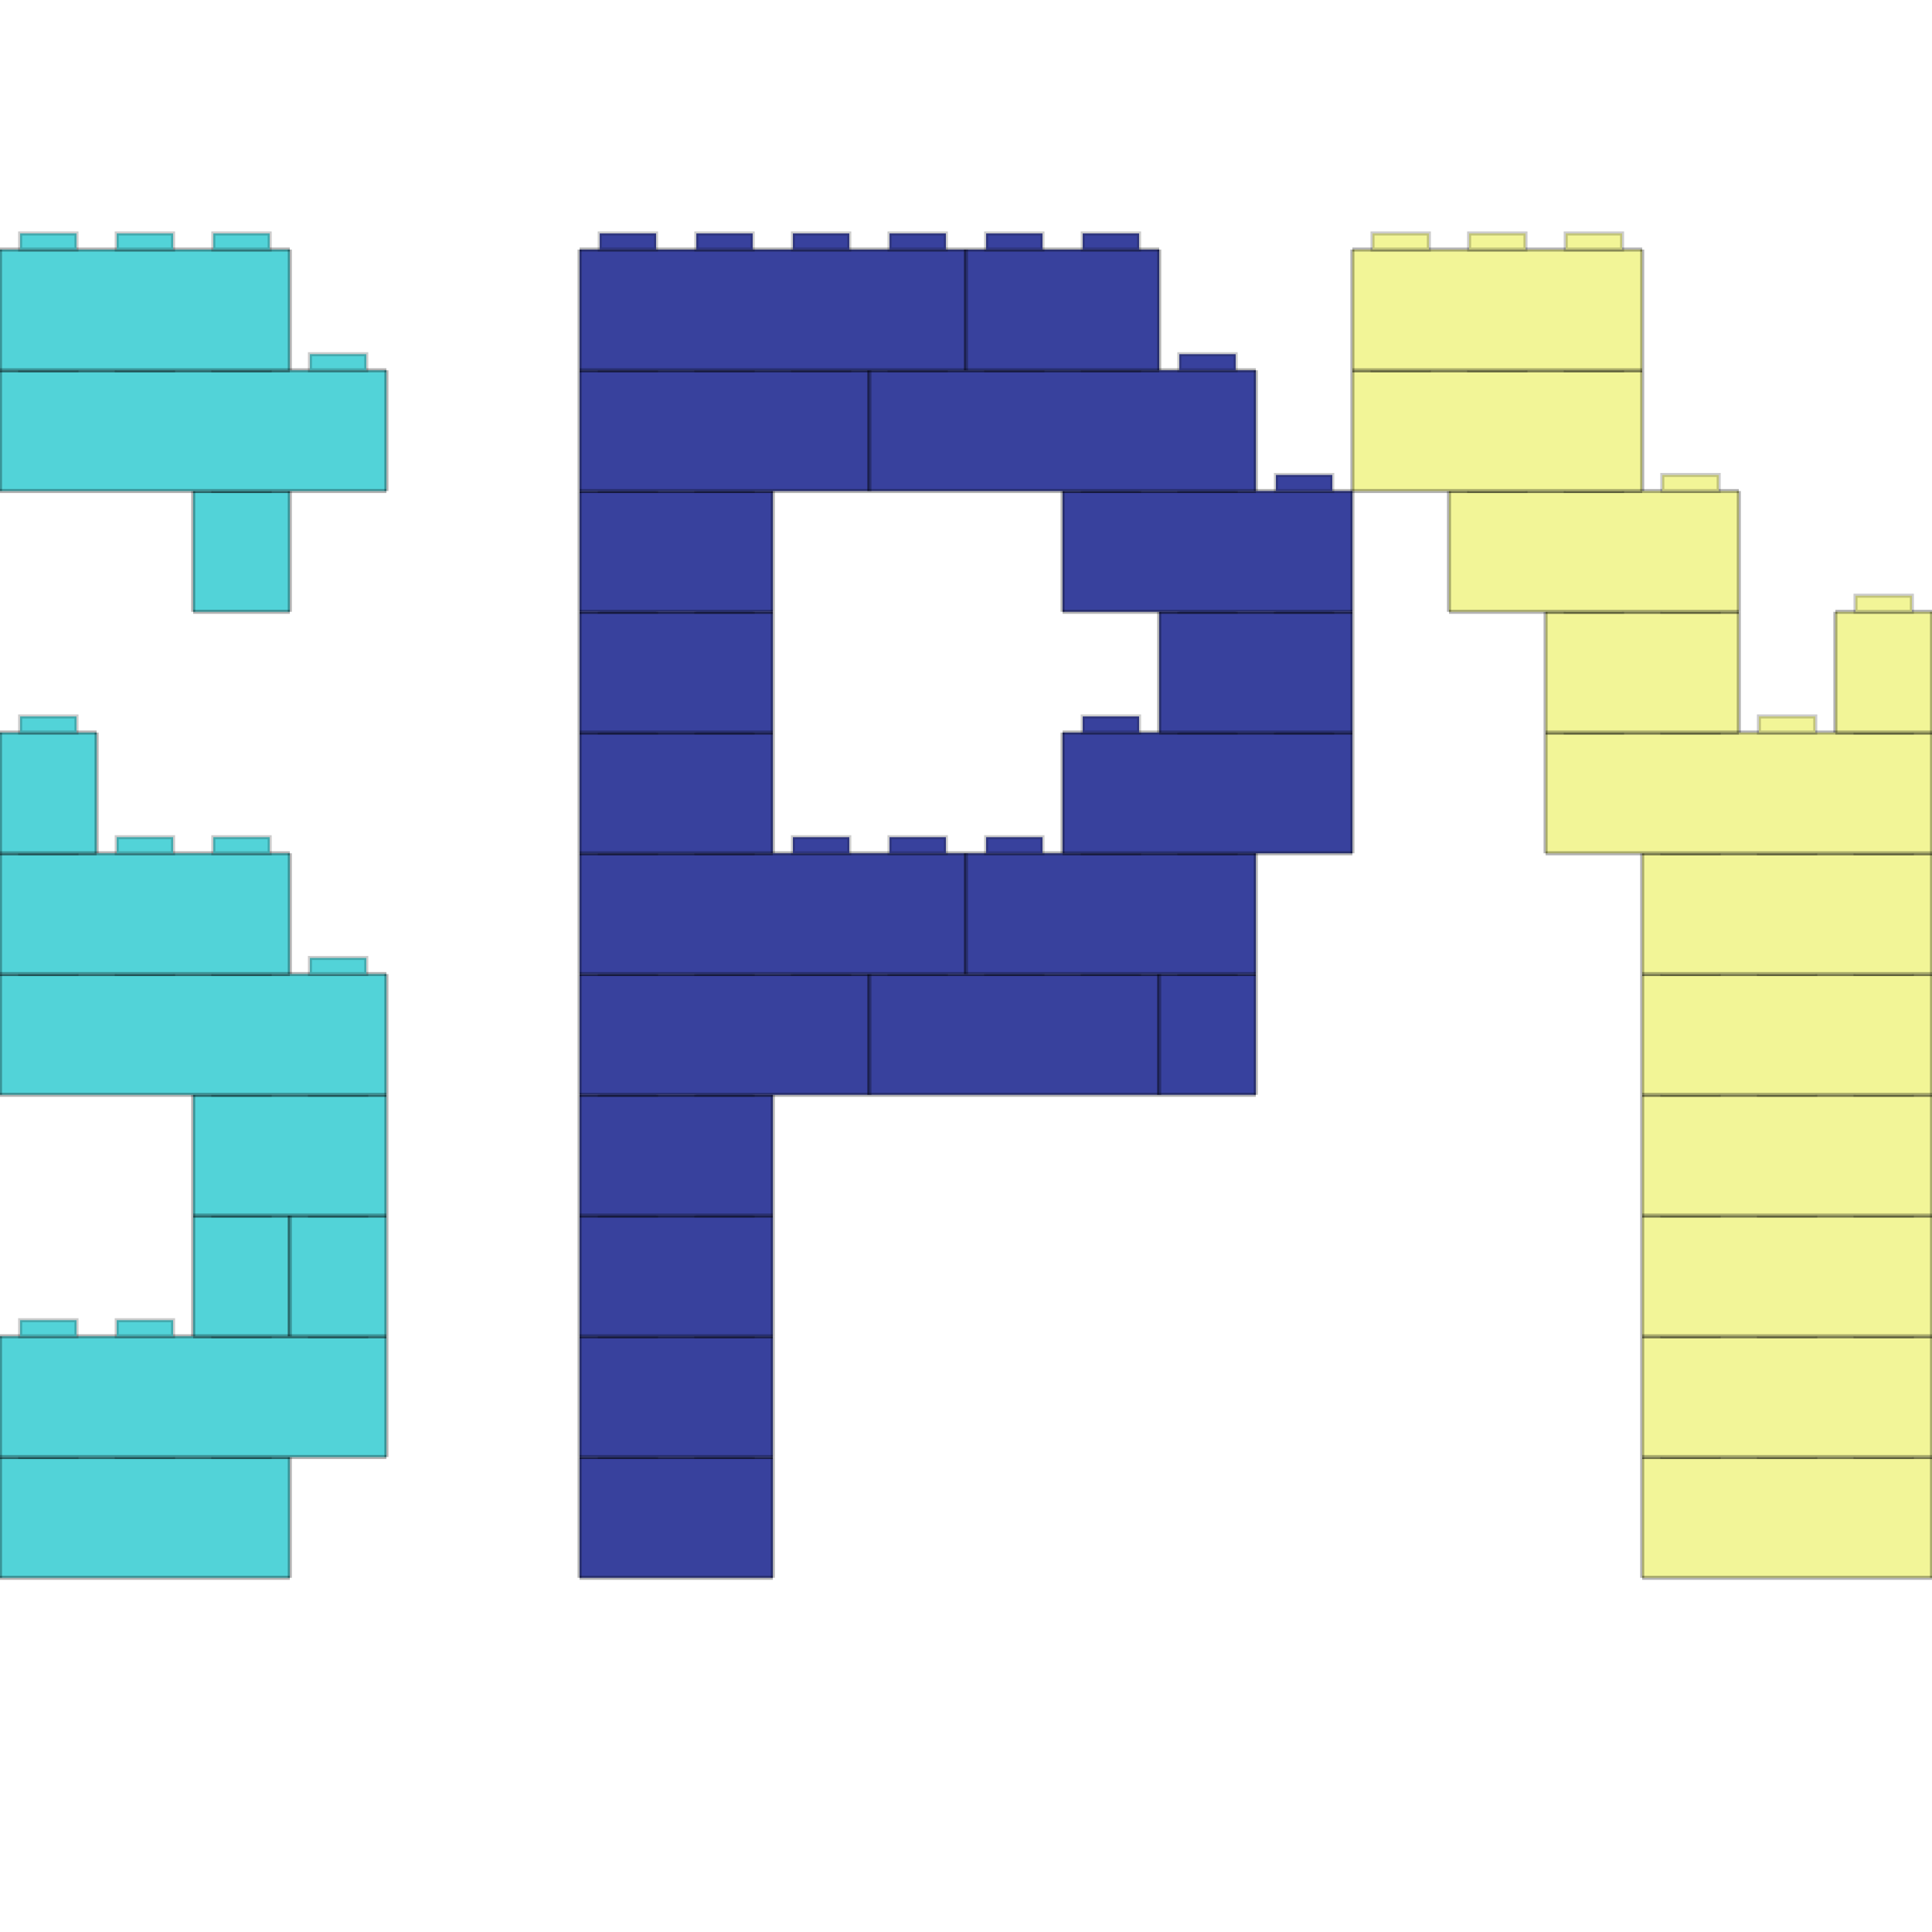
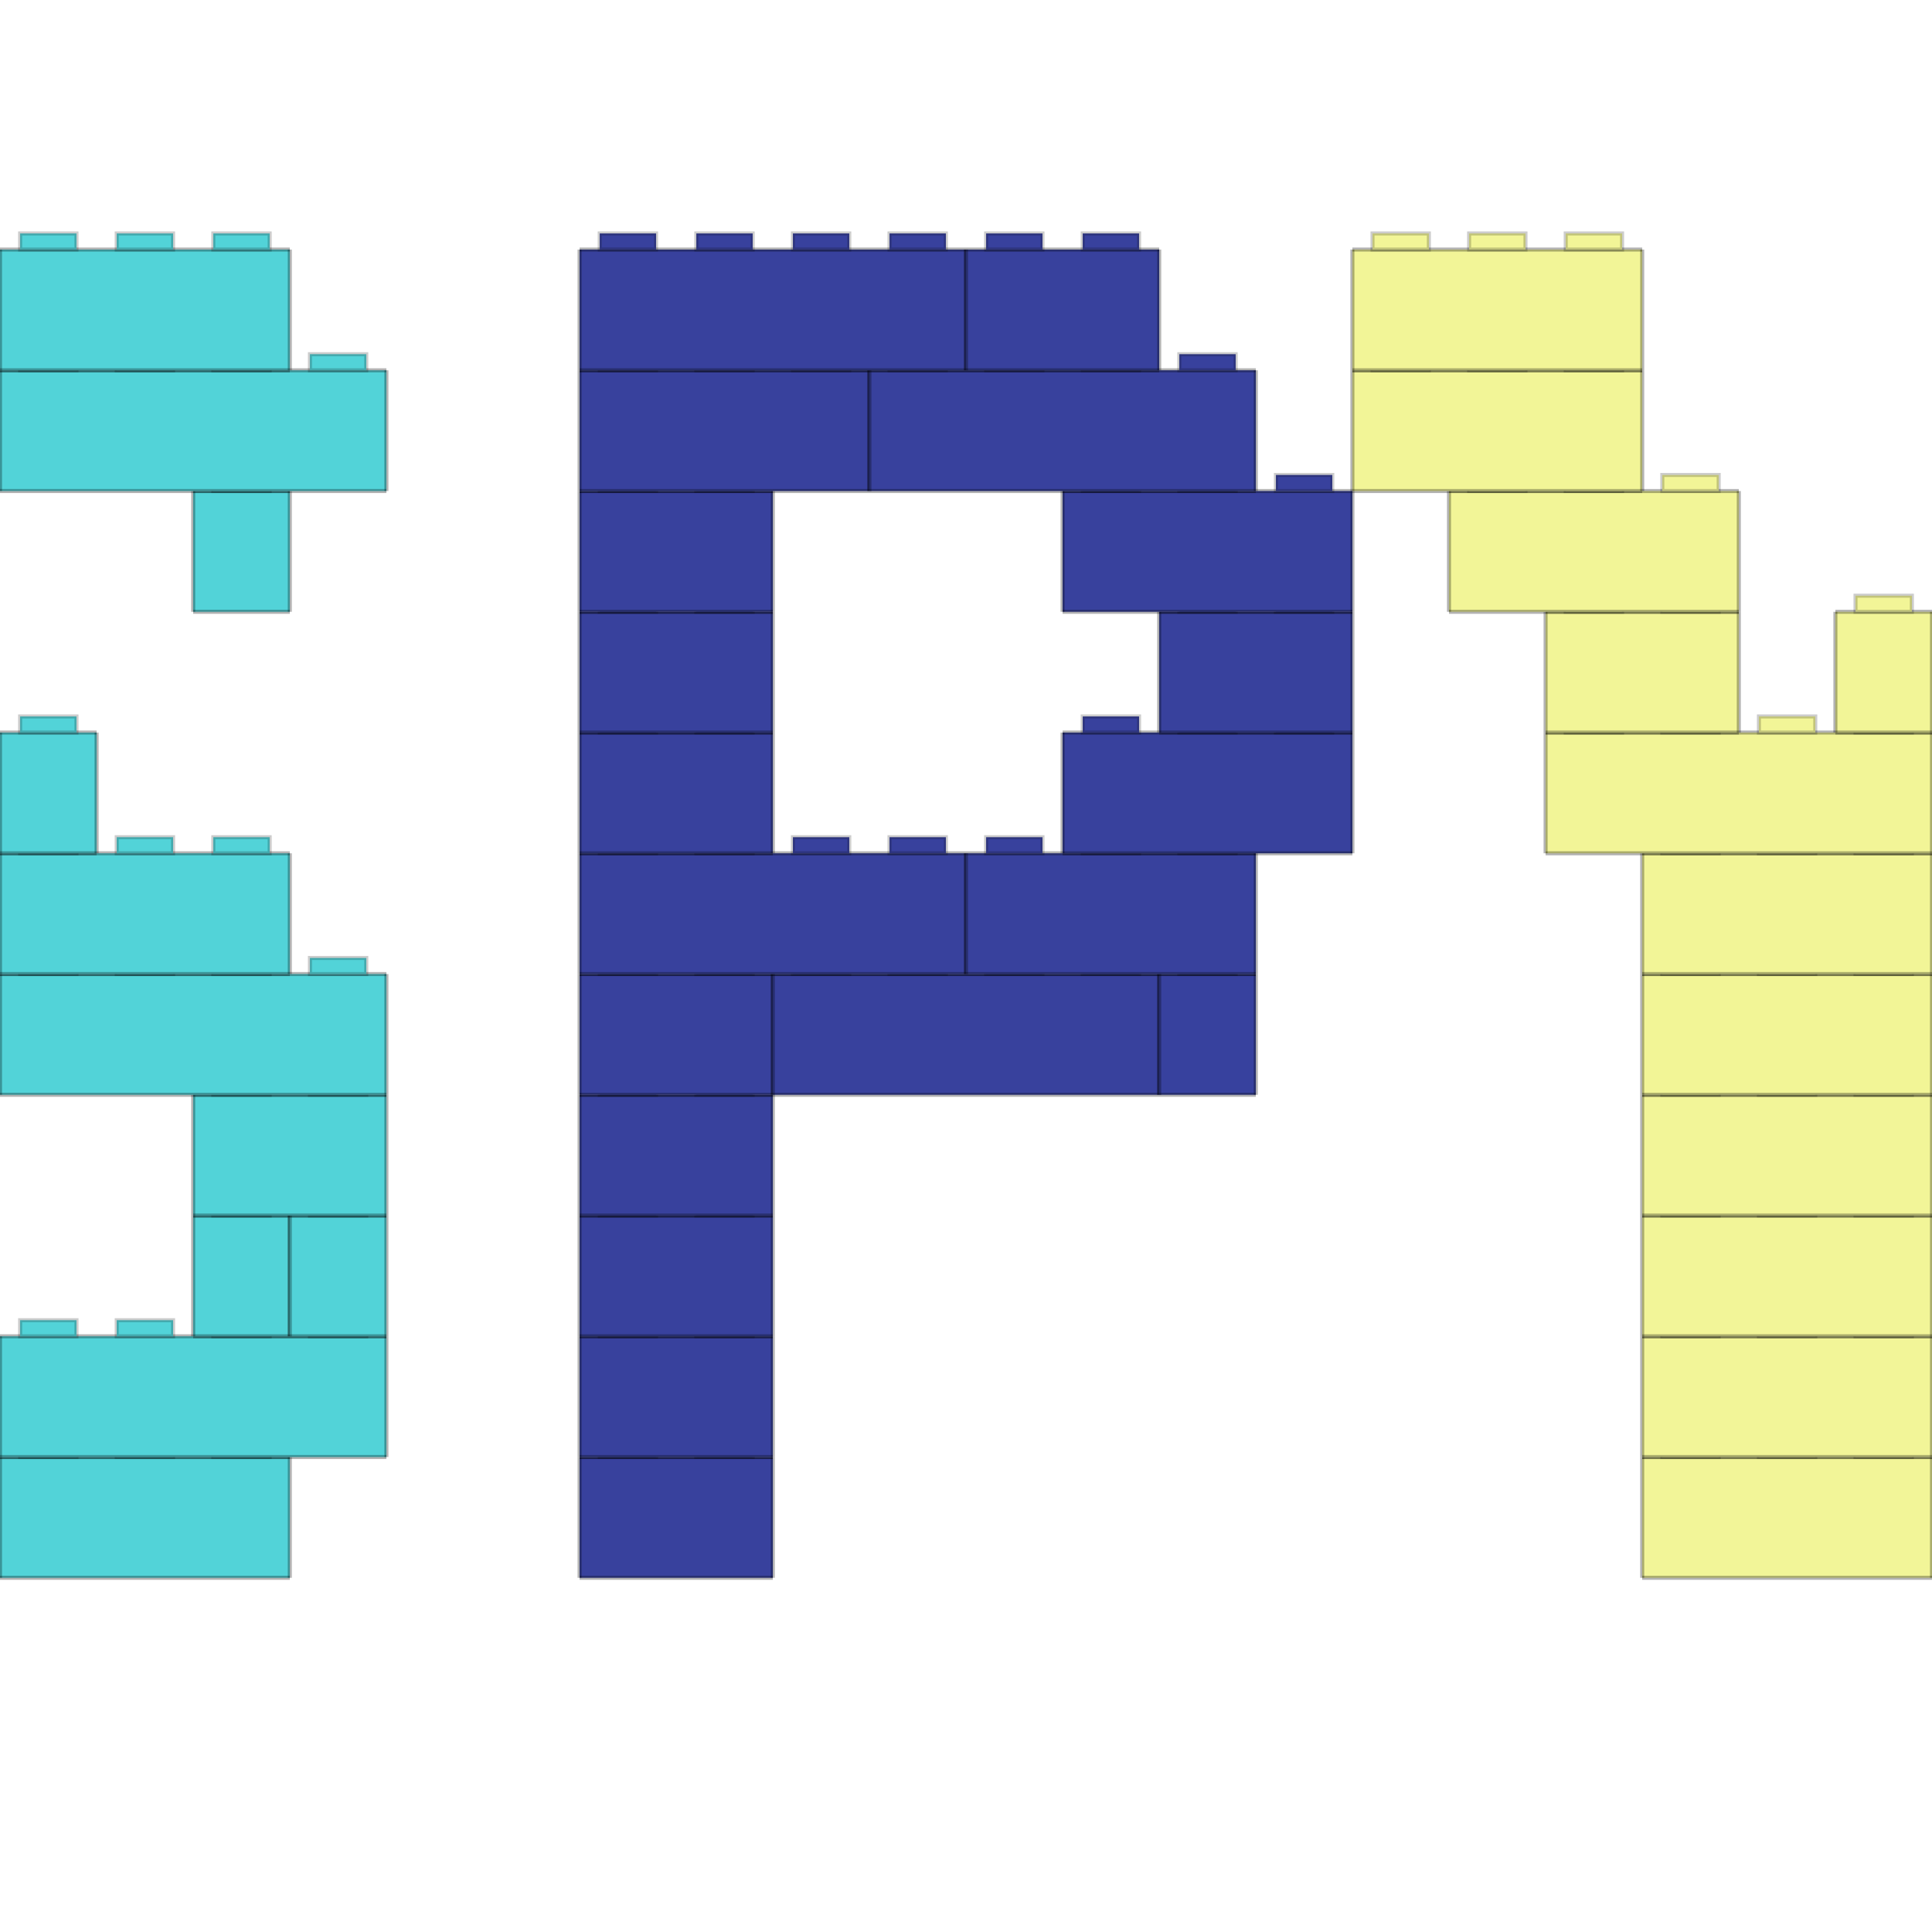
<svg xmlns="http://www.w3.org/2000/svg" width="240" height="240" viewBox="0 0 240 240">
  <rect x="0" y="181" width="36" height="15" fill="rgb(82,211,216)" />
  <line x1="0" y1="181" x2="36" y2="181" stroke="rgb(0,0,0)" stroke-width="0.5" opacity="0.3" />
  <line x1="0" y1="196" x2="36" y2="196" stroke="rgb(0,0,0)" stroke-width="0.5" opacity="0.3" />
  <line x1="0" y1="181" x2="0" y2="196" stroke="rgb(0,0,0)" stroke-width="0.5" opacity="0.3" />
  <line x1="36" y1="181" x2="36" y2="196" stroke="rgb(0,0,0)" stroke-width="0.5" opacity="0.3" />
  <rect x="2.5" y="179" width="7" height="2" fill="rgb(82,211,216)" />
  <rect x="2.5" y="179" width="7" height="2" fill="none" stroke="rgb(0,0,0)" stroke-width="0.5" opacity="0.2" />
  <rect x="14.5" y="179" width="7" height="2" fill="rgb(82,211,216)" />
  <rect x="14.5" y="179" width="7" height="2" fill="none" stroke="rgb(0,0,0)" stroke-width="0.5" opacity="0.2" />
  <rect x="26.5" y="179" width="7" height="2" fill="rgb(82,211,216)" />
  <rect x="26.5" y="179" width="7" height="2" fill="none" stroke="rgb(0,0,0)" stroke-width="0.5" opacity="0.2" />
  <rect x="72" y="181" width="24" height="15" fill="rgb(56,65,157)" />
  <line x1="72" y1="181" x2="96" y2="181" stroke="rgb(0,0,0)" stroke-width="0.5" opacity="0.3" />
  <line x1="72" y1="196" x2="96" y2="196" stroke="rgb(0,0,0)" stroke-width="0.5" opacity="0.3" />
  <line x1="72" y1="181" x2="72" y2="196" stroke="rgb(0,0,0)" stroke-width="0.5" opacity="0.3" />
  <line x1="96" y1="181" x2="96" y2="196" stroke="rgb(0,0,0)" stroke-width="0.5" opacity="0.3" />
  <rect x="74.5" y="179" width="7" height="2" fill="rgb(56,65,157)" />
  <rect x="74.5" y="179" width="7" height="2" fill="none" stroke="rgb(0,0,0)" stroke-width="0.5" opacity="0.2" />
  <rect x="86.5" y="179" width="7" height="2" fill="rgb(56,65,157)" />
  <rect x="86.5" y="179" width="7" height="2" fill="none" stroke="rgb(0,0,0)" stroke-width="0.5" opacity="0.2" />
  <rect x="204" y="181" width="36" height="15" fill="rgb(242,245,152)" />
  <line x1="204" y1="181" x2="240" y2="181" stroke="rgb(0,0,0)" stroke-width="0.5" opacity="0.3" />
  <line x1="204" y1="196" x2="240" y2="196" stroke="rgb(0,0,0)" stroke-width="0.5" opacity="0.3" />
  <line x1="204" y1="181" x2="204" y2="196" stroke="rgb(0,0,0)" stroke-width="0.5" opacity="0.3" />
  <line x1="240" y1="181" x2="240" y2="196" stroke="rgb(0,0,0)" stroke-width="0.5" opacity="0.3" />
  <rect x="206.5" y="179" width="7" height="2" fill="rgb(242,245,152)" />
  <rect x="206.5" y="179" width="7" height="2" fill="none" stroke="rgb(0,0,0)" stroke-width="0.5" opacity="0.2" />
  <rect x="218.5" y="179" width="7" height="2" fill="rgb(242,245,152)" />
  <rect x="218.5" y="179" width="7" height="2" fill="none" stroke="rgb(0,0,0)" stroke-width="0.5" opacity="0.2" />
  <rect x="230.5" y="179" width="7" height="2" fill="rgb(242,245,152)" />
  <rect x="230.5" y="179" width="7" height="2" fill="none" stroke="rgb(0,0,0)" stroke-width="0.5" opacity="0.2" />
  <rect x="0" y="166" width="48" height="15" fill="rgb(82,211,216)" />
  <line x1="0" y1="166" x2="48" y2="166" stroke="rgb(0,0,0)" stroke-width="0.5" opacity="0.3" />
  <line x1="0" y1="181" x2="48" y2="181" stroke="rgb(0,0,0)" stroke-width="0.5" opacity="0.3" />
  <line x1="0" y1="166" x2="0" y2="181" stroke="rgb(0,0,0)" stroke-width="0.5" opacity="0.3" />
  <line x1="48" y1="166" x2="48" y2="181" stroke="rgb(0,0,0)" stroke-width="0.5" opacity="0.3" />
  <rect x="2.5" y="164" width="7" height="2" fill="rgb(82,211,216)" />
  <rect x="2.5" y="164" width="7" height="2" fill="none" stroke="rgb(0,0,0)" stroke-width="0.5" opacity="0.2" />
  <rect x="14.5" y="164" width="7" height="2" fill="rgb(82,211,216)" />
  <rect x="14.5" y="164" width="7" height="2" fill="none" stroke="rgb(0,0,0)" stroke-width="0.5" opacity="0.2" />
  <rect x="26.5" y="164" width="7" height="2" fill="rgb(82,211,216)" />
  <rect x="26.5" y="164" width="7" height="2" fill="none" stroke="rgb(0,0,0)" stroke-width="0.5" opacity="0.2" />
  <rect x="38.5" y="164" width="7" height="2" fill="rgb(82,211,216)" />
  <rect x="38.5" y="164" width="7" height="2" fill="none" stroke="rgb(0,0,0)" stroke-width="0.5" opacity="0.2" />
  <rect x="72" y="166" width="24" height="15" fill="rgb(56,65,157)" />
  <line x1="72" y1="166" x2="96" y2="166" stroke="rgb(0,0,0)" stroke-width="0.5" opacity="0.3" />
  <line x1="72" y1="181" x2="96" y2="181" stroke="rgb(0,0,0)" stroke-width="0.5" opacity="0.3" />
  <line x1="72" y1="166" x2="72" y2="181" stroke="rgb(0,0,0)" stroke-width="0.5" opacity="0.3" />
  <line x1="96" y1="166" x2="96" y2="181" stroke="rgb(0,0,0)" stroke-width="0.5" opacity="0.3" />
  <rect x="74.5" y="164" width="7" height="2" fill="rgb(56,65,157)" />
  <rect x="74.5" y="164" width="7" height="2" fill="none" stroke="rgb(0,0,0)" stroke-width="0.5" opacity="0.2" />
  <rect x="86.5" y="164" width="7" height="2" fill="rgb(56,65,157)" />
  <rect x="86.5" y="164" width="7" height="2" fill="none" stroke="rgb(0,0,0)" stroke-width="0.5" opacity="0.2" />
  <rect x="204" y="166" width="36" height="15" fill="rgb(242,245,152)" />
  <line x1="204" y1="166" x2="240" y2="166" stroke="rgb(0,0,0)" stroke-width="0.5" opacity="0.3" />
  <line x1="204" y1="181" x2="240" y2="181" stroke="rgb(0,0,0)" stroke-width="0.5" opacity="0.3" />
  <line x1="204" y1="166" x2="204" y2="181" stroke="rgb(0,0,0)" stroke-width="0.5" opacity="0.3" />
  <line x1="240" y1="166" x2="240" y2="181" stroke="rgb(0,0,0)" stroke-width="0.5" opacity="0.3" />
  <rect x="206.5" y="164" width="7" height="2" fill="rgb(242,245,152)" />
  <rect x="206.5" y="164" width="7" height="2" fill="none" stroke="rgb(0,0,0)" stroke-width="0.5" opacity="0.2" />
  <rect x="218.5" y="164" width="7" height="2" fill="rgb(242,245,152)" />
  <rect x="218.5" y="164" width="7" height="2" fill="none" stroke="rgb(0,0,0)" stroke-width="0.5" opacity="0.2" />
  <rect x="230.5" y="164" width="7" height="2" fill="rgb(242,245,152)" />
  <rect x="230.5" y="164" width="7" height="2" fill="none" stroke="rgb(0,0,0)" stroke-width="0.5" opacity="0.2" />
  <rect x="24" y="151" width="12" height="15" fill="rgb(82,211,216)" />
  <line x1="24" y1="151" x2="36" y2="151" stroke="rgb(0,0,0)" stroke-width="0.5" opacity="0.3" />
  <line x1="24" y1="166" x2="36" y2="166" stroke="rgb(0,0,0)" stroke-width="0.5" opacity="0.3" />
  <line x1="24" y1="151" x2="24" y2="166" stroke="rgb(0,0,0)" stroke-width="0.5" opacity="0.3" />
  <line x1="36" y1="151" x2="36" y2="166" stroke="rgb(0,0,0)" stroke-width="0.5" opacity="0.3" />
  <rect x="26.5" y="149" width="7" height="2" fill="rgb(82,211,216)" />
  <rect x="26.5" y="149" width="7" height="2" fill="none" stroke="rgb(0,0,0)" stroke-width="0.5" opacity="0.2" />
  <rect x="36" y="151" width="12" height="15" fill="rgb(82,211,216)" />
  <line x1="36" y1="151" x2="48" y2="151" stroke="rgb(0,0,0)" stroke-width="0.5" opacity="0.3" />
  <line x1="36" y1="166" x2="48" y2="166" stroke="rgb(0,0,0)" stroke-width="0.5" opacity="0.3" />
  <line x1="36" y1="151" x2="36" y2="166" stroke="rgb(0,0,0)" stroke-width="0.5" opacity="0.3" />
  <line x1="48" y1="151" x2="48" y2="166" stroke="rgb(0,0,0)" stroke-width="0.5" opacity="0.3" />
  <rect x="38.5" y="149" width="7" height="2" fill="rgb(82,211,216)" />
  <rect x="38.5" y="149" width="7" height="2" fill="none" stroke="rgb(0,0,0)" stroke-width="0.5" opacity="0.2" />
  <rect x="72" y="151" width="24" height="15" fill="rgb(56,65,157)" />
  <line x1="72" y1="151" x2="96" y2="151" stroke="rgb(0,0,0)" stroke-width="0.5" opacity="0.3" />
  <line x1="72" y1="166" x2="96" y2="166" stroke="rgb(0,0,0)" stroke-width="0.5" opacity="0.3" />
  <line x1="72" y1="151" x2="72" y2="166" stroke="rgb(0,0,0)" stroke-width="0.5" opacity="0.3" />
  <line x1="96" y1="151" x2="96" y2="166" stroke="rgb(0,0,0)" stroke-width="0.5" opacity="0.3" />
  <rect x="74.5" y="149" width="7" height="2" fill="rgb(56,65,157)" />
  <rect x="74.5" y="149" width="7" height="2" fill="none" stroke="rgb(0,0,0)" stroke-width="0.5" opacity="0.2" />
  <rect x="86.5" y="149" width="7" height="2" fill="rgb(56,65,157)" />
  <rect x="86.5" y="149" width="7" height="2" fill="none" stroke="rgb(0,0,0)" stroke-width="0.5" opacity="0.2" />
  <rect x="204" y="151" width="36" height="15" fill="rgb(242,245,152)" />
  <line x1="204" y1="151" x2="240" y2="151" stroke="rgb(0,0,0)" stroke-width="0.5" opacity="0.3" />
  <line x1="204" y1="166" x2="240" y2="166" stroke="rgb(0,0,0)" stroke-width="0.5" opacity="0.3" />
  <line x1="204" y1="151" x2="204" y2="166" stroke="rgb(0,0,0)" stroke-width="0.5" opacity="0.3" />
  <line x1="240" y1="151" x2="240" y2="166" stroke="rgb(0,0,0)" stroke-width="0.5" opacity="0.3" />
  <rect x="206.5" y="149" width="7" height="2" fill="rgb(242,245,152)" />
  <rect x="206.5" y="149" width="7" height="2" fill="none" stroke="rgb(0,0,0)" stroke-width="0.5" opacity="0.2" />
  <rect x="218.5" y="149" width="7" height="2" fill="rgb(242,245,152)" />
  <rect x="218.5" y="149" width="7" height="2" fill="none" stroke="rgb(0,0,0)" stroke-width="0.5" opacity="0.2" />
  <rect x="230.5" y="149" width="7" height="2" fill="rgb(242,245,152)" />
  <rect x="230.5" y="149" width="7" height="2" fill="none" stroke="rgb(0,0,0)" stroke-width="0.5" opacity="0.2" />
  <rect x="24" y="136" width="24" height="15" fill="rgb(82,211,216)" />
  <line x1="24" y1="136" x2="48" y2="136" stroke="rgb(0,0,0)" stroke-width="0.5" opacity="0.3" />
  <line x1="24" y1="151" x2="48" y2="151" stroke="rgb(0,0,0)" stroke-width="0.5" opacity="0.3" />
  <line x1="24" y1="136" x2="24" y2="151" stroke="rgb(0,0,0)" stroke-width="0.5" opacity="0.3" />
  <line x1="48" y1="136" x2="48" y2="151" stroke="rgb(0,0,0)" stroke-width="0.5" opacity="0.3" />
  <rect x="26.5" y="134" width="7" height="2" fill="rgb(82,211,216)" />
  <rect x="26.5" y="134" width="7" height="2" fill="none" stroke="rgb(0,0,0)" stroke-width="0.5" opacity="0.2" />
  <rect x="38.5" y="134" width="7" height="2" fill="rgb(82,211,216)" />
  <rect x="38.5" y="134" width="7" height="2" fill="none" stroke="rgb(0,0,0)" stroke-width="0.5" opacity="0.2" />
  <rect x="72" y="136" width="24" height="15" fill="rgb(56,65,157)" />
  <line x1="72" y1="136" x2="96" y2="136" stroke="rgb(0,0,0)" stroke-width="0.5" opacity="0.3" />
  <line x1="72" y1="151" x2="96" y2="151" stroke="rgb(0,0,0)" stroke-width="0.5" opacity="0.3" />
  <line x1="72" y1="136" x2="72" y2="151" stroke="rgb(0,0,0)" stroke-width="0.5" opacity="0.3" />
  <line x1="96" y1="136" x2="96" y2="151" stroke="rgb(0,0,0)" stroke-width="0.5" opacity="0.3" />
  <rect x="74.5" y="134" width="7" height="2" fill="rgb(56,65,157)" />
  <rect x="74.5" y="134" width="7" height="2" fill="none" stroke="rgb(0,0,0)" stroke-width="0.5" opacity="0.2" />
  <rect x="86.5" y="134" width="7" height="2" fill="rgb(56,65,157)" />
  <rect x="86.5" y="134" width="7" height="2" fill="none" stroke="rgb(0,0,0)" stroke-width="0.5" opacity="0.2" />
  <rect x="204" y="136" width="36" height="15" fill="rgb(242,245,152)" />
  <line x1="204" y1="136" x2="240" y2="136" stroke="rgb(0,0,0)" stroke-width="0.5" opacity="0.3" />
  <line x1="204" y1="151" x2="240" y2="151" stroke="rgb(0,0,0)" stroke-width="0.5" opacity="0.3" />
  <line x1="204" y1="136" x2="204" y2="151" stroke="rgb(0,0,0)" stroke-width="0.5" opacity="0.3" />
  <line x1="240" y1="136" x2="240" y2="151" stroke="rgb(0,0,0)" stroke-width="0.5" opacity="0.3" />
  <rect x="206.5" y="134" width="7" height="2" fill="rgb(242,245,152)" />
  <rect x="206.5" y="134" width="7" height="2" fill="none" stroke="rgb(0,0,0)" stroke-width="0.5" opacity="0.2" />
  <rect x="218.5" y="134" width="7" height="2" fill="rgb(242,245,152)" />
  <rect x="218.5" y="134" width="7" height="2" fill="none" stroke="rgb(0,0,0)" stroke-width="0.5" opacity="0.2" />
  <rect x="230.5" y="134" width="7" height="2" fill="rgb(242,245,152)" />
  <rect x="230.5" y="134" width="7" height="2" fill="none" stroke="rgb(0,0,0)" stroke-width="0.5" opacity="0.2" />
  <rect x="0" y="121" width="48" height="15" fill="rgb(82,211,216)" />
  <line x1="0" y1="121" x2="48" y2="121" stroke="rgb(0,0,0)" stroke-width="0.5" opacity="0.3" />
  <line x1="0" y1="136" x2="48" y2="136" stroke="rgb(0,0,0)" stroke-width="0.5" opacity="0.3" />
  <line x1="0" y1="121" x2="0" y2="136" stroke="rgb(0,0,0)" stroke-width="0.5" opacity="0.3" />
  <line x1="48" y1="121" x2="48" y2="136" stroke="rgb(0,0,0)" stroke-width="0.5" opacity="0.3" />
  <rect x="2.5" y="119" width="7" height="2" fill="rgb(82,211,216)" />
  <rect x="2.5" y="119" width="7" height="2" fill="none" stroke="rgb(0,0,0)" stroke-width="0.5" opacity="0.2" />
  <rect x="14.5" y="119" width="7" height="2" fill="rgb(82,211,216)" />
  <rect x="14.5" y="119" width="7" height="2" fill="none" stroke="rgb(0,0,0)" stroke-width="0.5" opacity="0.2" />
  <rect x="26.5" y="119" width="7" height="2" fill="rgb(82,211,216)" />
  <rect x="26.5" y="119" width="7" height="2" fill="none" stroke="rgb(0,0,0)" stroke-width="0.5" opacity="0.2" />
  <rect x="38.5" y="119" width="7" height="2" fill="rgb(82,211,216)" />
  <rect x="38.5" y="119" width="7" height="2" fill="none" stroke="rgb(0,0,0)" stroke-width="0.5" opacity="0.2" />
-   <rect x="72" y="121" width="36" height="15" fill="rgb(56,65,157)" />
-   <line x1="72" y1="121" x2="108" y2="121" stroke="rgb(0,0,0)" stroke-width="0.5" opacity="0.3" />
-   <line x1="72" y1="136" x2="108" y2="136" stroke="rgb(0,0,0)" stroke-width="0.5" opacity="0.3" />
+   <rect x="72" y="121" width="24" height="15" fill="rgb(56,65,157)" />
+   <line x1="72" y1="121" x2="96" y2="121" stroke="rgb(0,0,0)" stroke-width="0.5" opacity="0.3" />
+   <line x1="72" y1="136" x2="96" y2="136" stroke="rgb(0,0,0)" stroke-width="0.5" opacity="0.3" />
  <line x1="72" y1="121" x2="72" y2="136" stroke="rgb(0,0,0)" stroke-width="0.5" opacity="0.3" />
-   <line x1="108" y1="121" x2="108" y2="136" stroke="rgb(0,0,0)" stroke-width="0.5" opacity="0.3" />
+   <line x1="96" y1="121" x2="96" y2="136" stroke="rgb(0,0,0)" stroke-width="0.5" opacity="0.3" />
  <rect x="74.5" y="119" width="7" height="2" fill="rgb(56,65,157)" />
  <rect x="74.5" y="119" width="7" height="2" fill="none" stroke="rgb(0,0,0)" stroke-width="0.5" opacity="0.2" />
  <rect x="86.5" y="119" width="7" height="2" fill="rgb(56,65,157)" />
  <rect x="86.5" y="119" width="7" height="2" fill="none" stroke="rgb(0,0,0)" stroke-width="0.5" opacity="0.2" />
+   <rect x="96" y="121" width="48" height="15" fill="rgb(56,65,157)" />
+   <line x1="96" y1="121" x2="144" y2="121" stroke="rgb(0,0,0)" stroke-width="0.5" opacity="0.3" />
+   <line x1="96" y1="136" x2="144" y2="136" stroke="rgb(0,0,0)" stroke-width="0.5" opacity="0.3" />
+   <line x1="96" y1="121" x2="96" y2="136" stroke="rgb(0,0,0)" stroke-width="0.5" opacity="0.3" />
+   <line x1="144" y1="121" x2="144" y2="136" stroke="rgb(0,0,0)" stroke-width="0.5" opacity="0.3" />
  <rect x="98.5" y="119" width="7" height="2" fill="rgb(56,65,157)" />
  <rect x="98.5" y="119" width="7" height="2" fill="none" stroke="rgb(0,0,0)" stroke-width="0.5" opacity="0.2" />
-   <rect x="108" y="121" width="36" height="15" fill="rgb(56,65,157)" />
-   <line x1="108" y1="121" x2="144" y2="121" stroke="rgb(0,0,0)" stroke-width="0.5" opacity="0.3" />
-   <line x1="108" y1="136" x2="144" y2="136" stroke="rgb(0,0,0)" stroke-width="0.5" opacity="0.3" />
-   <line x1="108" y1="121" x2="108" y2="136" stroke="rgb(0,0,0)" stroke-width="0.5" opacity="0.3" />
-   <line x1="144" y1="121" x2="144" y2="136" stroke="rgb(0,0,0)" stroke-width="0.5" opacity="0.3" />
  <rect x="110.5" y="119" width="7" height="2" fill="rgb(56,65,157)" />
  <rect x="110.5" y="119" width="7" height="2" fill="none" stroke="rgb(0,0,0)" stroke-width="0.5" opacity="0.2" />
  <rect x="122.5" y="119" width="7" height="2" fill="rgb(56,65,157)" />
  <rect x="122.5" y="119" width="7" height="2" fill="none" stroke="rgb(0,0,0)" stroke-width="0.5" opacity="0.2" />
  <rect x="134.5" y="119" width="7" height="2" fill="rgb(56,65,157)" />
  <rect x="134.5" y="119" width="7" height="2" fill="none" stroke="rgb(0,0,0)" stroke-width="0.5" opacity="0.2" />
  <rect x="144" y="121" width="12" height="15" fill="rgb(55,65,158)" />
  <line x1="144" y1="121" x2="156" y2="121" stroke="rgb(0,0,0)" stroke-width="0.5" opacity="0.3" />
  <line x1="144" y1="136" x2="156" y2="136" stroke="rgb(0,0,0)" stroke-width="0.5" opacity="0.3" />
  <line x1="144" y1="121" x2="144" y2="136" stroke="rgb(0,0,0)" stroke-width="0.5" opacity="0.3" />
  <line x1="156" y1="121" x2="156" y2="136" stroke="rgb(0,0,0)" stroke-width="0.5" opacity="0.3" />
  <rect x="146.5" y="119" width="7" height="2" fill="rgb(55,65,158)" />
  <rect x="146.5" y="119" width="7" height="2" fill="none" stroke="rgb(0,0,0)" stroke-width="0.5" opacity="0.2" />
  <rect x="204" y="121" width="36" height="15" fill="rgb(242,245,150)" />
  <line x1="204" y1="121" x2="240" y2="121" stroke="rgb(0,0,0)" stroke-width="0.5" opacity="0.3" />
  <line x1="204" y1="136" x2="240" y2="136" stroke="rgb(0,0,0)" stroke-width="0.5" opacity="0.3" />
  <line x1="204" y1="121" x2="204" y2="136" stroke="rgb(0,0,0)" stroke-width="0.5" opacity="0.3" />
  <line x1="240" y1="121" x2="240" y2="136" stroke="rgb(0,0,0)" stroke-width="0.5" opacity="0.3" />
  <rect x="206.5" y="119" width="7" height="2" fill="rgb(242,245,150)" />
  <rect x="206.5" y="119" width="7" height="2" fill="none" stroke="rgb(0,0,0)" stroke-width="0.5" opacity="0.2" />
  <rect x="218.5" y="119" width="7" height="2" fill="rgb(242,245,150)" />
  <rect x="218.5" y="119" width="7" height="2" fill="none" stroke="rgb(0,0,0)" stroke-width="0.5" opacity="0.2" />
  <rect x="230.5" y="119" width="7" height="2" fill="rgb(242,245,150)" />
  <rect x="230.5" y="119" width="7" height="2" fill="none" stroke="rgb(0,0,0)" stroke-width="0.5" opacity="0.2" />
  <rect x="0" y="106" width="36" height="15" fill="rgb(82,211,216)" />
  <line x1="0" y1="106" x2="36" y2="106" stroke="rgb(0,0,0)" stroke-width="0.5" opacity="0.3" />
  <line x1="0" y1="121" x2="36" y2="121" stroke="rgb(0,0,0)" stroke-width="0.5" opacity="0.3" />
  <line x1="0" y1="106" x2="0" y2="121" stroke="rgb(0,0,0)" stroke-width="0.5" opacity="0.3" />
  <line x1="36" y1="106" x2="36" y2="121" stroke="rgb(0,0,0)" stroke-width="0.5" opacity="0.3" />
  <rect x="2.5" y="104" width="7" height="2" fill="rgb(82,211,216)" />
  <rect x="2.5" y="104" width="7" height="2" fill="none" stroke="rgb(0,0,0)" stroke-width="0.5" opacity="0.2" />
  <rect x="14.5" y="104" width="7" height="2" fill="rgb(82,211,216)" />
  <rect x="14.5" y="104" width="7" height="2" fill="none" stroke="rgb(0,0,0)" stroke-width="0.5" opacity="0.2" />
  <rect x="26.5" y="104" width="7" height="2" fill="rgb(82,211,216)" />
  <rect x="26.5" y="104" width="7" height="2" fill="none" stroke="rgb(0,0,0)" stroke-width="0.5" opacity="0.2" />
  <rect x="72" y="106" width="48" height="15" fill="rgb(56,65,157)" />
  <line x1="72" y1="106" x2="120" y2="106" stroke="rgb(0,0,0)" stroke-width="0.5" opacity="0.3" />
  <line x1="72" y1="121" x2="120" y2="121" stroke="rgb(0,0,0)" stroke-width="0.5" opacity="0.3" />
  <line x1="72" y1="106" x2="72" y2="121" stroke="rgb(0,0,0)" stroke-width="0.5" opacity="0.3" />
  <line x1="120" y1="106" x2="120" y2="121" stroke="rgb(0,0,0)" stroke-width="0.5" opacity="0.3" />
  <rect x="74.5" y="104" width="7" height="2" fill="rgb(56,65,157)" />
  <rect x="74.5" y="104" width="7" height="2" fill="none" stroke="rgb(0,0,0)" stroke-width="0.5" opacity="0.2" />
  <rect x="86.5" y="104" width="7" height="2" fill="rgb(56,65,157)" />
  <rect x="86.5" y="104" width="7" height="2" fill="none" stroke="rgb(0,0,0)" stroke-width="0.5" opacity="0.2" />
  <rect x="98.5" y="104" width="7" height="2" fill="rgb(56,65,157)" />
  <rect x="98.5" y="104" width="7" height="2" fill="none" stroke="rgb(0,0,0)" stroke-width="0.5" opacity="0.2" />
  <rect x="110.5" y="104" width="7" height="2" fill="rgb(56,65,157)" />
  <rect x="110.5" y="104" width="7" height="2" fill="none" stroke="rgb(0,0,0)" stroke-width="0.5" opacity="0.2" />
  <rect x="120" y="106" width="36" height="15" fill="rgb(56,65,157)" />
  <line x1="120" y1="106" x2="156" y2="106" stroke="rgb(0,0,0)" stroke-width="0.5" opacity="0.3" />
  <line x1="120" y1="121" x2="156" y2="121" stroke="rgb(0,0,0)" stroke-width="0.5" opacity="0.3" />
  <line x1="120" y1="106" x2="120" y2="121" stroke="rgb(0,0,0)" stroke-width="0.5" opacity="0.3" />
  <line x1="156" y1="106" x2="156" y2="121" stroke="rgb(0,0,0)" stroke-width="0.5" opacity="0.3" />
  <rect x="122.5" y="104" width="7" height="2" fill="rgb(56,65,157)" />
  <rect x="122.5" y="104" width="7" height="2" fill="none" stroke="rgb(0,0,0)" stroke-width="0.5" opacity="0.2" />
  <rect x="134.5" y="104" width="7" height="2" fill="rgb(56,65,157)" />
  <rect x="134.5" y="104" width="7" height="2" fill="none" stroke="rgb(0,0,0)" stroke-width="0.5" opacity="0.2" />
  <rect x="146.5" y="104" width="7" height="2" fill="rgb(56,65,157)" />
  <rect x="146.5" y="104" width="7" height="2" fill="none" stroke="rgb(0,0,0)" stroke-width="0.5" opacity="0.2" />
  <rect x="204" y="106" width="36" height="15" fill="rgb(242,245,151)" />
  <line x1="204" y1="106" x2="240" y2="106" stroke="rgb(0,0,0)" stroke-width="0.5" opacity="0.3" />
  <line x1="204" y1="121" x2="240" y2="121" stroke="rgb(0,0,0)" stroke-width="0.5" opacity="0.3" />
  <line x1="204" y1="106" x2="204" y2="121" stroke="rgb(0,0,0)" stroke-width="0.5" opacity="0.3" />
  <line x1="240" y1="106" x2="240" y2="121" stroke="rgb(0,0,0)" stroke-width="0.5" opacity="0.3" />
  <rect x="206.5" y="104" width="7" height="2" fill="rgb(242,245,151)" />
  <rect x="206.5" y="104" width="7" height="2" fill="none" stroke="rgb(0,0,0)" stroke-width="0.5" opacity="0.2" />
  <rect x="218.5" y="104" width="7" height="2" fill="rgb(242,245,151)" />
  <rect x="218.5" y="104" width="7" height="2" fill="none" stroke="rgb(0,0,0)" stroke-width="0.5" opacity="0.2" />
  <rect x="230.5" y="104" width="7" height="2" fill="rgb(242,245,151)" />
  <rect x="230.5" y="104" width="7" height="2" fill="none" stroke="rgb(0,0,0)" stroke-width="0.5" opacity="0.2" />
  <rect x="0" y="91" width="12" height="15" fill="rgb(82,211,216)" />
  <line x1="0" y1="91" x2="12" y2="91" stroke="rgb(0,0,0)" stroke-width="0.5" opacity="0.3" />
  <line x1="0" y1="106" x2="12" y2="106" stroke="rgb(0,0,0)" stroke-width="0.5" opacity="0.3" />
  <line x1="0" y1="91" x2="0" y2="106" stroke="rgb(0,0,0)" stroke-width="0.5" opacity="0.3" />
  <line x1="12" y1="91" x2="12" y2="106" stroke="rgb(0,0,0)" stroke-width="0.5" opacity="0.3" />
  <rect x="2.5" y="89" width="7" height="2" fill="rgb(82,211,216)" />
  <rect x="2.5" y="89" width="7" height="2" fill="none" stroke="rgb(0,0,0)" stroke-width="0.5" opacity="0.2" />
  <rect x="72" y="91" width="24" height="15" fill="rgb(56,65,157)" />
  <line x1="72" y1="91" x2="96" y2="91" stroke="rgb(0,0,0)" stroke-width="0.5" opacity="0.3" />
  <line x1="72" y1="106" x2="96" y2="106" stroke="rgb(0,0,0)" stroke-width="0.5" opacity="0.3" />
  <line x1="72" y1="91" x2="72" y2="106" stroke="rgb(0,0,0)" stroke-width="0.5" opacity="0.3" />
  <line x1="96" y1="91" x2="96" y2="106" stroke="rgb(0,0,0)" stroke-width="0.5" opacity="0.3" />
  <rect x="74.5" y="89" width="7" height="2" fill="rgb(56,65,157)" />
  <rect x="74.5" y="89" width="7" height="2" fill="none" stroke="rgb(0,0,0)" stroke-width="0.5" opacity="0.2" />
  <rect x="86.5" y="89" width="7" height="2" fill="rgb(56,65,157)" />
  <rect x="86.5" y="89" width="7" height="2" fill="none" stroke="rgb(0,0,0)" stroke-width="0.5" opacity="0.2" />
  <rect x="132" y="91" width="36" height="15" fill="rgb(56,65,157)" />
  <line x1="132" y1="91" x2="168" y2="91" stroke="rgb(0,0,0)" stroke-width="0.5" opacity="0.3" />
  <line x1="132" y1="106" x2="168" y2="106" stroke="rgb(0,0,0)" stroke-width="0.5" opacity="0.3" />
  <line x1="132" y1="91" x2="132" y2="106" stroke="rgb(0,0,0)" stroke-width="0.5" opacity="0.3" />
  <line x1="168" y1="91" x2="168" y2="106" stroke="rgb(0,0,0)" stroke-width="0.5" opacity="0.3" />
  <rect x="134.5" y="89" width="7" height="2" fill="rgb(56,65,157)" />
  <rect x="134.5" y="89" width="7" height="2" fill="none" stroke="rgb(0,0,0)" stroke-width="0.5" opacity="0.2" />
  <rect x="146.5" y="89" width="7" height="2" fill="rgb(56,65,157)" />
  <rect x="146.5" y="89" width="7" height="2" fill="none" stroke="rgb(0,0,0)" stroke-width="0.5" opacity="0.2" />
  <rect x="158.5" y="89" width="7" height="2" fill="rgb(56,65,157)" />
  <rect x="158.5" y="89" width="7" height="2" fill="none" stroke="rgb(0,0,0)" stroke-width="0.5" opacity="0.2" />
  <rect x="192" y="91" width="48" height="15" fill="rgb(242,245,151)" />
  <line x1="192" y1="91" x2="240" y2="91" stroke="rgb(0,0,0)" stroke-width="0.5" opacity="0.3" />
  <line x1="192" y1="106" x2="240" y2="106" stroke="rgb(0,0,0)" stroke-width="0.5" opacity="0.3" />
  <line x1="192" y1="91" x2="192" y2="106" stroke="rgb(0,0,0)" stroke-width="0.5" opacity="0.3" />
  <line x1="240" y1="91" x2="240" y2="106" stroke="rgb(0,0,0)" stroke-width="0.5" opacity="0.3" />
  <rect x="194.5" y="89" width="7" height="2" fill="rgb(242,245,151)" />
  <rect x="194.5" y="89" width="7" height="2" fill="none" stroke="rgb(0,0,0)" stroke-width="0.5" opacity="0.2" />
  <rect x="206.5" y="89" width="7" height="2" fill="rgb(242,245,151)" />
  <rect x="206.5" y="89" width="7" height="2" fill="none" stroke="rgb(0,0,0)" stroke-width="0.5" opacity="0.2" />
  <rect x="218.5" y="89" width="7" height="2" fill="rgb(242,245,151)" />
  <rect x="218.5" y="89" width="7" height="2" fill="none" stroke="rgb(0,0,0)" stroke-width="0.5" opacity="0.2" />
  <rect x="230.5" y="89" width="7" height="2" fill="rgb(242,245,151)" />
  <rect x="230.5" y="89" width="7" height="2" fill="none" stroke="rgb(0,0,0)" stroke-width="0.5" opacity="0.2" />
  <rect x="72" y="76" width="24" height="15" fill="rgb(56,65,157)" />
  <line x1="72" y1="76" x2="96" y2="76" stroke="rgb(0,0,0)" stroke-width="0.5" opacity="0.3" />
  <line x1="72" y1="91" x2="96" y2="91" stroke="rgb(0,0,0)" stroke-width="0.5" opacity="0.3" />
  <line x1="72" y1="76" x2="72" y2="91" stroke="rgb(0,0,0)" stroke-width="0.5" opacity="0.3" />
  <line x1="96" y1="76" x2="96" y2="91" stroke="rgb(0,0,0)" stroke-width="0.5" opacity="0.3" />
  <rect x="74.5" y="74" width="7" height="2" fill="rgb(56,65,157)" />
  <rect x="74.5" y="74" width="7" height="2" fill="none" stroke="rgb(0,0,0)" stroke-width="0.5" opacity="0.2" />
  <rect x="86.5" y="74" width="7" height="2" fill="rgb(56,65,157)" />
  <rect x="86.5" y="74" width="7" height="2" fill="none" stroke="rgb(0,0,0)" stroke-width="0.5" opacity="0.2" />
  <rect x="144" y="76" width="24" height="15" fill="rgb(56,65,157)" />
  <line x1="144" y1="76" x2="168" y2="76" stroke="rgb(0,0,0)" stroke-width="0.5" opacity="0.3" />
  <line x1="144" y1="91" x2="168" y2="91" stroke="rgb(0,0,0)" stroke-width="0.5" opacity="0.3" />
  <line x1="144" y1="76" x2="144" y2="91" stroke="rgb(0,0,0)" stroke-width="0.5" opacity="0.3" />
  <line x1="168" y1="76" x2="168" y2="91" stroke="rgb(0,0,0)" stroke-width="0.5" opacity="0.3" />
  <rect x="146.5" y="74" width="7" height="2" fill="rgb(56,65,157)" />
  <rect x="146.5" y="74" width="7" height="2" fill="none" stroke="rgb(0,0,0)" stroke-width="0.5" opacity="0.2" />
  <rect x="158.5" y="74" width="7" height="2" fill="rgb(56,65,157)" />
  <rect x="158.5" y="74" width="7" height="2" fill="none" stroke="rgb(0,0,0)" stroke-width="0.5" opacity="0.2" />
  <rect x="192" y="76" width="24" height="15" fill="rgb(242,245,151)" />
  <line x1="192" y1="76" x2="216" y2="76" stroke="rgb(0,0,0)" stroke-width="0.5" opacity="0.3" />
  <line x1="192" y1="91" x2="216" y2="91" stroke="rgb(0,0,0)" stroke-width="0.5" opacity="0.3" />
  <line x1="192" y1="76" x2="192" y2="91" stroke="rgb(0,0,0)" stroke-width="0.5" opacity="0.3" />
  <line x1="216" y1="76" x2="216" y2="91" stroke="rgb(0,0,0)" stroke-width="0.5" opacity="0.3" />
  <rect x="194.5" y="74" width="7" height="2" fill="rgb(242,245,151)" />
  <rect x="194.5" y="74" width="7" height="2" fill="none" stroke="rgb(0,0,0)" stroke-width="0.5" opacity="0.2" />
  <rect x="206.5" y="74" width="7" height="2" fill="rgb(242,245,151)" />
  <rect x="206.5" y="74" width="7" height="2" fill="none" stroke="rgb(0,0,0)" stroke-width="0.5" opacity="0.2" />
  <rect x="228" y="76" width="12" height="15" fill="rgb(242,245,151)" />
  <line x1="228" y1="76" x2="240" y2="76" stroke="rgb(0,0,0)" stroke-width="0.5" opacity="0.3" />
  <line x1="228" y1="91" x2="240" y2="91" stroke="rgb(0,0,0)" stroke-width="0.5" opacity="0.3" />
  <line x1="228" y1="76" x2="228" y2="91" stroke="rgb(0,0,0)" stroke-width="0.5" opacity="0.3" />
  <line x1="240" y1="76" x2="240" y2="91" stroke="rgb(0,0,0)" stroke-width="0.5" opacity="0.3" />
  <rect x="230.5" y="74" width="7" height="2" fill="rgb(242,245,151)" />
  <rect x="230.5" y="74" width="7" height="2" fill="none" stroke="rgb(0,0,0)" stroke-width="0.5" opacity="0.2" />
  <rect x="24" y="61" width="12" height="15" fill="rgb(82,211,216)" />
  <line x1="24" y1="61" x2="36" y2="61" stroke="rgb(0,0,0)" stroke-width="0.5" opacity="0.3" />
  <line x1="24" y1="76" x2="36" y2="76" stroke="rgb(0,0,0)" stroke-width="0.5" opacity="0.3" />
  <line x1="24" y1="61" x2="24" y2="76" stroke="rgb(0,0,0)" stroke-width="0.5" opacity="0.3" />
  <line x1="36" y1="61" x2="36" y2="76" stroke="rgb(0,0,0)" stroke-width="0.5" opacity="0.3" />
  <rect x="26.5" y="59" width="7" height="2" fill="rgb(82,211,216)" />
  <rect x="26.5" y="59" width="7" height="2" fill="none" stroke="rgb(0,0,0)" stroke-width="0.5" opacity="0.2" />
  <rect x="72" y="61" width="24" height="15" fill="rgb(56,65,157)" />
  <line x1="72" y1="61" x2="96" y2="61" stroke="rgb(0,0,0)" stroke-width="0.5" opacity="0.3" />
  <line x1="72" y1="76" x2="96" y2="76" stroke="rgb(0,0,0)" stroke-width="0.5" opacity="0.3" />
  <line x1="72" y1="61" x2="72" y2="76" stroke="rgb(0,0,0)" stroke-width="0.5" opacity="0.3" />
  <line x1="96" y1="61" x2="96" y2="76" stroke="rgb(0,0,0)" stroke-width="0.5" opacity="0.3" />
  <rect x="74.5" y="59" width="7" height="2" fill="rgb(56,65,157)" />
  <rect x="74.5" y="59" width="7" height="2" fill="none" stroke="rgb(0,0,0)" stroke-width="0.5" opacity="0.2" />
  <rect x="86.5" y="59" width="7" height="2" fill="rgb(56,65,157)" />
  <rect x="86.5" y="59" width="7" height="2" fill="none" stroke="rgb(0,0,0)" stroke-width="0.5" opacity="0.2" />
  <rect x="132" y="61" width="36" height="15" fill="rgb(56,65,157)" />
  <line x1="132" y1="61" x2="168" y2="61" stroke="rgb(0,0,0)" stroke-width="0.5" opacity="0.3" />
  <line x1="132" y1="76" x2="168" y2="76" stroke="rgb(0,0,0)" stroke-width="0.5" opacity="0.3" />
  <line x1="132" y1="61" x2="132" y2="76" stroke="rgb(0,0,0)" stroke-width="0.5" opacity="0.3" />
  <line x1="168" y1="61" x2="168" y2="76" stroke="rgb(0,0,0)" stroke-width="0.5" opacity="0.3" />
  <rect x="134.5" y="59" width="7" height="2" fill="rgb(56,65,157)" />
  <rect x="134.5" y="59" width="7" height="2" fill="none" stroke="rgb(0,0,0)" stroke-width="0.5" opacity="0.2" />
  <rect x="146.5" y="59" width="7" height="2" fill="rgb(56,65,157)" />
  <rect x="146.5" y="59" width="7" height="2" fill="none" stroke="rgb(0,0,0)" stroke-width="0.5" opacity="0.2" />
  <rect x="158.5" y="59" width="7" height="2" fill="rgb(56,65,157)" />
  <rect x="158.5" y="59" width="7" height="2" fill="none" stroke="rgb(0,0,0)" stroke-width="0.5" opacity="0.2" />
  <rect x="180" y="61" width="36" height="15" fill="rgb(242,245,151)" />
  <line x1="180" y1="61" x2="216" y2="61" stroke="rgb(0,0,0)" stroke-width="0.5" opacity="0.3" />
  <line x1="180" y1="76" x2="216" y2="76" stroke="rgb(0,0,0)" stroke-width="0.5" opacity="0.3" />
  <line x1="180" y1="61" x2="180" y2="76" stroke="rgb(0,0,0)" stroke-width="0.5" opacity="0.3" />
  <line x1="216" y1="61" x2="216" y2="76" stroke="rgb(0,0,0)" stroke-width="0.5" opacity="0.3" />
  <rect x="182.5" y="59" width="7" height="2" fill="rgb(242,245,151)" />
  <rect x="182.5" y="59" width="7" height="2" fill="none" stroke="rgb(0,0,0)" stroke-width="0.5" opacity="0.2" />
  <rect x="194.5" y="59" width="7" height="2" fill="rgb(242,245,151)" />
  <rect x="194.5" y="59" width="7" height="2" fill="none" stroke="rgb(0,0,0)" stroke-width="0.5" opacity="0.2" />
  <rect x="206.5" y="59" width="7" height="2" fill="rgb(242,245,151)" />
  <rect x="206.5" y="59" width="7" height="2" fill="none" stroke="rgb(0,0,0)" stroke-width="0.5" opacity="0.2" />
  <rect x="0" y="46" width="48" height="15" fill="rgb(82,211,216)" />
  <line x1="0" y1="46" x2="48" y2="46" stroke="rgb(0,0,0)" stroke-width="0.5" opacity="0.3" />
  <line x1="0" y1="61" x2="48" y2="61" stroke="rgb(0,0,0)" stroke-width="0.5" opacity="0.3" />
  <line x1="0" y1="46" x2="0" y2="61" stroke="rgb(0,0,0)" stroke-width="0.5" opacity="0.3" />
  <line x1="48" y1="46" x2="48" y2="61" stroke="rgb(0,0,0)" stroke-width="0.5" opacity="0.3" />
  <rect x="2.5" y="44" width="7" height="2" fill="rgb(82,211,216)" />
  <rect x="2.5" y="44" width="7" height="2" fill="none" stroke="rgb(0,0,0)" stroke-width="0.5" opacity="0.2" />
  <rect x="14.5" y="44" width="7" height="2" fill="rgb(82,211,216)" />
  <rect x="14.5" y="44" width="7" height="2" fill="none" stroke="rgb(0,0,0)" stroke-width="0.5" opacity="0.2" />
  <rect x="26.5" y="44" width="7" height="2" fill="rgb(82,211,216)" />
  <rect x="26.5" y="44" width="7" height="2" fill="none" stroke="rgb(0,0,0)" stroke-width="0.5" opacity="0.2" />
  <rect x="38.5" y="44" width="7" height="2" fill="rgb(82,211,216)" />
  <rect x="38.5" y="44" width="7" height="2" fill="none" stroke="rgb(0,0,0)" stroke-width="0.5" opacity="0.2" />
  <rect x="72" y="46" width="36" height="15" fill="rgb(56,65,157)" />
  <line x1="72" y1="46" x2="108" y2="46" stroke="rgb(0,0,0)" stroke-width="0.5" opacity="0.3" />
  <line x1="72" y1="61" x2="108" y2="61" stroke="rgb(0,0,0)" stroke-width="0.5" opacity="0.3" />
  <line x1="72" y1="46" x2="72" y2="61" stroke="rgb(0,0,0)" stroke-width="0.5" opacity="0.3" />
  <line x1="108" y1="46" x2="108" y2="61" stroke="rgb(0,0,0)" stroke-width="0.5" opacity="0.3" />
  <rect x="74.5" y="44" width="7" height="2" fill="rgb(56,65,157)" />
  <rect x="74.5" y="44" width="7" height="2" fill="none" stroke="rgb(0,0,0)" stroke-width="0.5" opacity="0.2" />
  <rect x="86.5" y="44" width="7" height="2" fill="rgb(56,65,157)" />
  <rect x="86.5" y="44" width="7" height="2" fill="none" stroke="rgb(0,0,0)" stroke-width="0.5" opacity="0.2" />
  <rect x="98.5" y="44" width="7" height="2" fill="rgb(56,65,157)" />
  <rect x="98.5" y="44" width="7" height="2" fill="none" stroke="rgb(0,0,0)" stroke-width="0.5" opacity="0.2" />
  <rect x="108" y="46" width="48" height="15" fill="rgb(56,65,157)" />
  <line x1="108" y1="46" x2="156" y2="46" stroke="rgb(0,0,0)" stroke-width="0.5" opacity="0.3" />
  <line x1="108" y1="61" x2="156" y2="61" stroke="rgb(0,0,0)" stroke-width="0.5" opacity="0.3" />
  <line x1="108" y1="46" x2="108" y2="61" stroke="rgb(0,0,0)" stroke-width="0.5" opacity="0.3" />
  <line x1="156" y1="46" x2="156" y2="61" stroke="rgb(0,0,0)" stroke-width="0.5" opacity="0.3" />
  <rect x="110.5" y="44" width="7" height="2" fill="rgb(56,65,157)" />
  <rect x="110.5" y="44" width="7" height="2" fill="none" stroke="rgb(0,0,0)" stroke-width="0.5" opacity="0.2" />
  <rect x="122.5" y="44" width="7" height="2" fill="rgb(56,65,157)" />
  <rect x="122.5" y="44" width="7" height="2" fill="none" stroke="rgb(0,0,0)" stroke-width="0.5" opacity="0.2" />
  <rect x="134.5" y="44" width="7" height="2" fill="rgb(56,65,157)" />
  <rect x="134.5" y="44" width="7" height="2" fill="none" stroke="rgb(0,0,0)" stroke-width="0.5" opacity="0.2" />
  <rect x="146.5" y="44" width="7" height="2" fill="rgb(56,65,157)" />
  <rect x="146.5" y="44" width="7" height="2" fill="none" stroke="rgb(0,0,0)" stroke-width="0.5" opacity="0.2" />
  <rect x="168" y="46" width="36" height="15" fill="rgb(242,245,151)" />
  <line x1="168" y1="46" x2="204" y2="46" stroke="rgb(0,0,0)" stroke-width="0.5" opacity="0.3" />
  <line x1="168" y1="61" x2="204" y2="61" stroke="rgb(0,0,0)" stroke-width="0.5" opacity="0.3" />
  <line x1="168" y1="46" x2="168" y2="61" stroke="rgb(0,0,0)" stroke-width="0.5" opacity="0.3" />
  <line x1="204" y1="46" x2="204" y2="61" stroke="rgb(0,0,0)" stroke-width="0.5" opacity="0.3" />
  <rect x="170.5" y="44" width="7" height="2" fill="rgb(242,245,151)" />
  <rect x="170.5" y="44" width="7" height="2" fill="none" stroke="rgb(0,0,0)" stroke-width="0.5" opacity="0.2" />
  <rect x="182.5" y="44" width="7" height="2" fill="rgb(242,245,151)" />
  <rect x="182.5" y="44" width="7" height="2" fill="none" stroke="rgb(0,0,0)" stroke-width="0.5" opacity="0.2" />
  <rect x="194.5" y="44" width="7" height="2" fill="rgb(242,245,151)" />
  <rect x="194.5" y="44" width="7" height="2" fill="none" stroke="rgb(0,0,0)" stroke-width="0.5" opacity="0.2" />
  <rect x="0" y="31" width="36" height="15" fill="rgb(82,211,216)" />
  <line x1="0" y1="31" x2="36" y2="31" stroke="rgb(0,0,0)" stroke-width="0.5" opacity="0.3" />
  <line x1="0" y1="46" x2="36" y2="46" stroke="rgb(0,0,0)" stroke-width="0.5" opacity="0.3" />
  <line x1="0" y1="31" x2="0" y2="46" stroke="rgb(0,0,0)" stroke-width="0.5" opacity="0.3" />
  <line x1="36" y1="31" x2="36" y2="46" stroke="rgb(0,0,0)" stroke-width="0.5" opacity="0.3" />
  <rect x="2.5" y="29" width="7" height="2" fill="rgb(82,211,216)" />
  <rect x="2.5" y="29" width="7" height="2" fill="none" stroke="rgb(0,0,0)" stroke-width="0.5" opacity="0.2" />
  <rect x="14.5" y="29" width="7" height="2" fill="rgb(82,211,216)" />
  <rect x="14.5" y="29" width="7" height="2" fill="none" stroke="rgb(0,0,0)" stroke-width="0.5" opacity="0.2" />
  <rect x="26.5" y="29" width="7" height="2" fill="rgb(82,211,216)" />
  <rect x="26.5" y="29" width="7" height="2" fill="none" stroke="rgb(0,0,0)" stroke-width="0.5" opacity="0.2" />
  <rect x="72" y="31" width="48" height="15" fill="rgb(56,65,157)" />
  <line x1="72" y1="31" x2="120" y2="31" stroke="rgb(0,0,0)" stroke-width="0.5" opacity="0.3" />
  <line x1="72" y1="46" x2="120" y2="46" stroke="rgb(0,0,0)" stroke-width="0.5" opacity="0.3" />
  <line x1="72" y1="31" x2="72" y2="46" stroke="rgb(0,0,0)" stroke-width="0.5" opacity="0.3" />
  <line x1="120" y1="31" x2="120" y2="46" stroke="rgb(0,0,0)" stroke-width="0.5" opacity="0.3" />
  <rect x="74.5" y="29" width="7" height="2" fill="rgb(56,65,157)" />
  <rect x="74.5" y="29" width="7" height="2" fill="none" stroke="rgb(0,0,0)" stroke-width="0.5" opacity="0.2" />
  <rect x="86.5" y="29" width="7" height="2" fill="rgb(56,65,157)" />
  <rect x="86.5" y="29" width="7" height="2" fill="none" stroke="rgb(0,0,0)" stroke-width="0.5" opacity="0.2" />
  <rect x="98.5" y="29" width="7" height="2" fill="rgb(56,65,157)" />
  <rect x="98.5" y="29" width="7" height="2" fill="none" stroke="rgb(0,0,0)" stroke-width="0.5" opacity="0.2" />
  <rect x="110.5" y="29" width="7" height="2" fill="rgb(56,65,157)" />
  <rect x="110.5" y="29" width="7" height="2" fill="none" stroke="rgb(0,0,0)" stroke-width="0.5" opacity="0.2" />
  <rect x="120" y="31" width="24" height="15" fill="rgb(56,65,157)" />
  <line x1="120" y1="31" x2="144" y2="31" stroke="rgb(0,0,0)" stroke-width="0.5" opacity="0.3" />
  <line x1="120" y1="46" x2="144" y2="46" stroke="rgb(0,0,0)" stroke-width="0.5" opacity="0.3" />
  <line x1="120" y1="31" x2="120" y2="46" stroke="rgb(0,0,0)" stroke-width="0.5" opacity="0.3" />
  <line x1="144" y1="31" x2="144" y2="46" stroke="rgb(0,0,0)" stroke-width="0.5" opacity="0.3" />
  <rect x="122.5" y="29" width="7" height="2" fill="rgb(56,65,157)" />
  <rect x="122.5" y="29" width="7" height="2" fill="none" stroke="rgb(0,0,0)" stroke-width="0.5" opacity="0.2" />
  <rect x="134.5" y="29" width="7" height="2" fill="rgb(56,65,157)" />
  <rect x="134.5" y="29" width="7" height="2" fill="none" stroke="rgb(0,0,0)" stroke-width="0.5" opacity="0.2" />
  <rect x="168" y="31" width="36" height="15" fill="rgb(242,245,151)" />
  <line x1="168" y1="31" x2="204" y2="31" stroke="rgb(0,0,0)" stroke-width="0.5" opacity="0.3" />
  <line x1="168" y1="46" x2="204" y2="46" stroke="rgb(0,0,0)" stroke-width="0.5" opacity="0.3" />
  <line x1="168" y1="31" x2="168" y2="46" stroke="rgb(0,0,0)" stroke-width="0.5" opacity="0.3" />
  <line x1="204" y1="31" x2="204" y2="46" stroke="rgb(0,0,0)" stroke-width="0.5" opacity="0.3" />
  <rect x="170.5" y="29" width="7" height="2" fill="rgb(242,245,151)" />
  <rect x="170.5" y="29" width="7" height="2" fill="none" stroke="rgb(0,0,0)" stroke-width="0.5" opacity="0.2" />
  <rect x="182.5" y="29" width="7" height="2" fill="rgb(242,245,151)" />
  <rect x="182.5" y="29" width="7" height="2" fill="none" stroke="rgb(0,0,0)" stroke-width="0.5" opacity="0.2" />
  <rect x="194.5" y="29" width="7" height="2" fill="rgb(242,245,151)" />
  <rect x="194.5" y="29" width="7" height="2" fill="none" stroke="rgb(0,0,0)" stroke-width="0.5" opacity="0.2" />
</svg>
